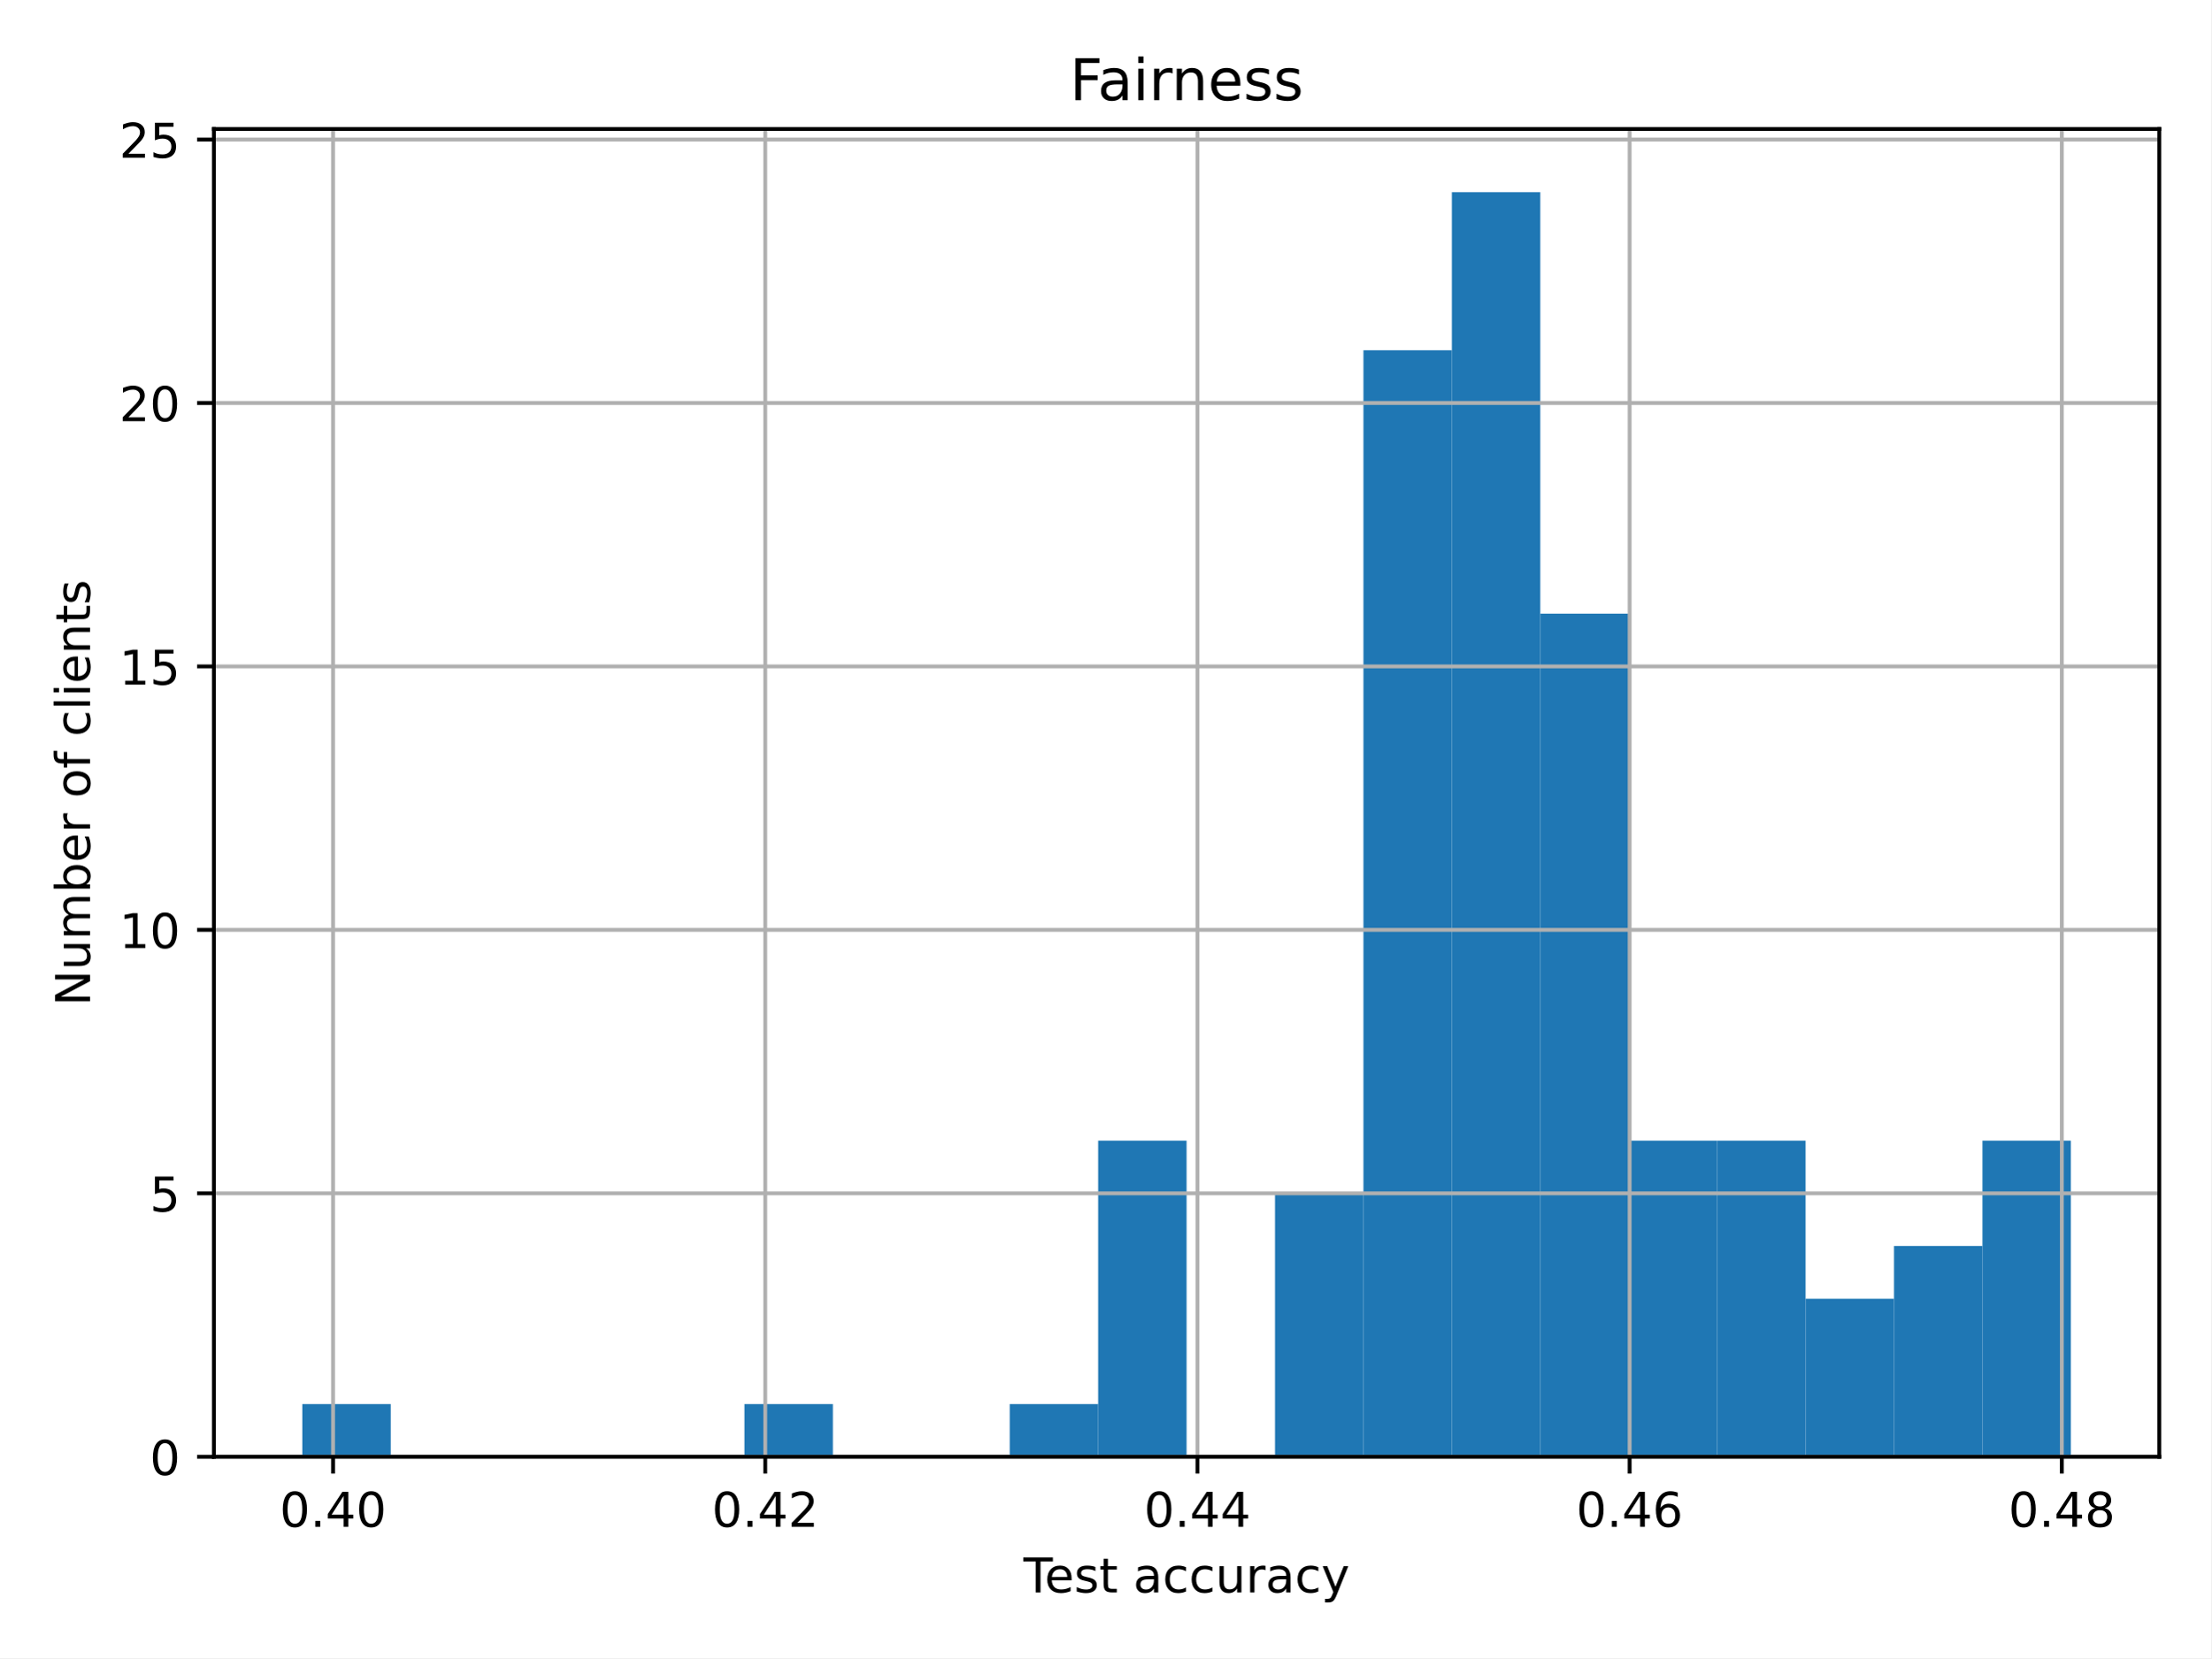
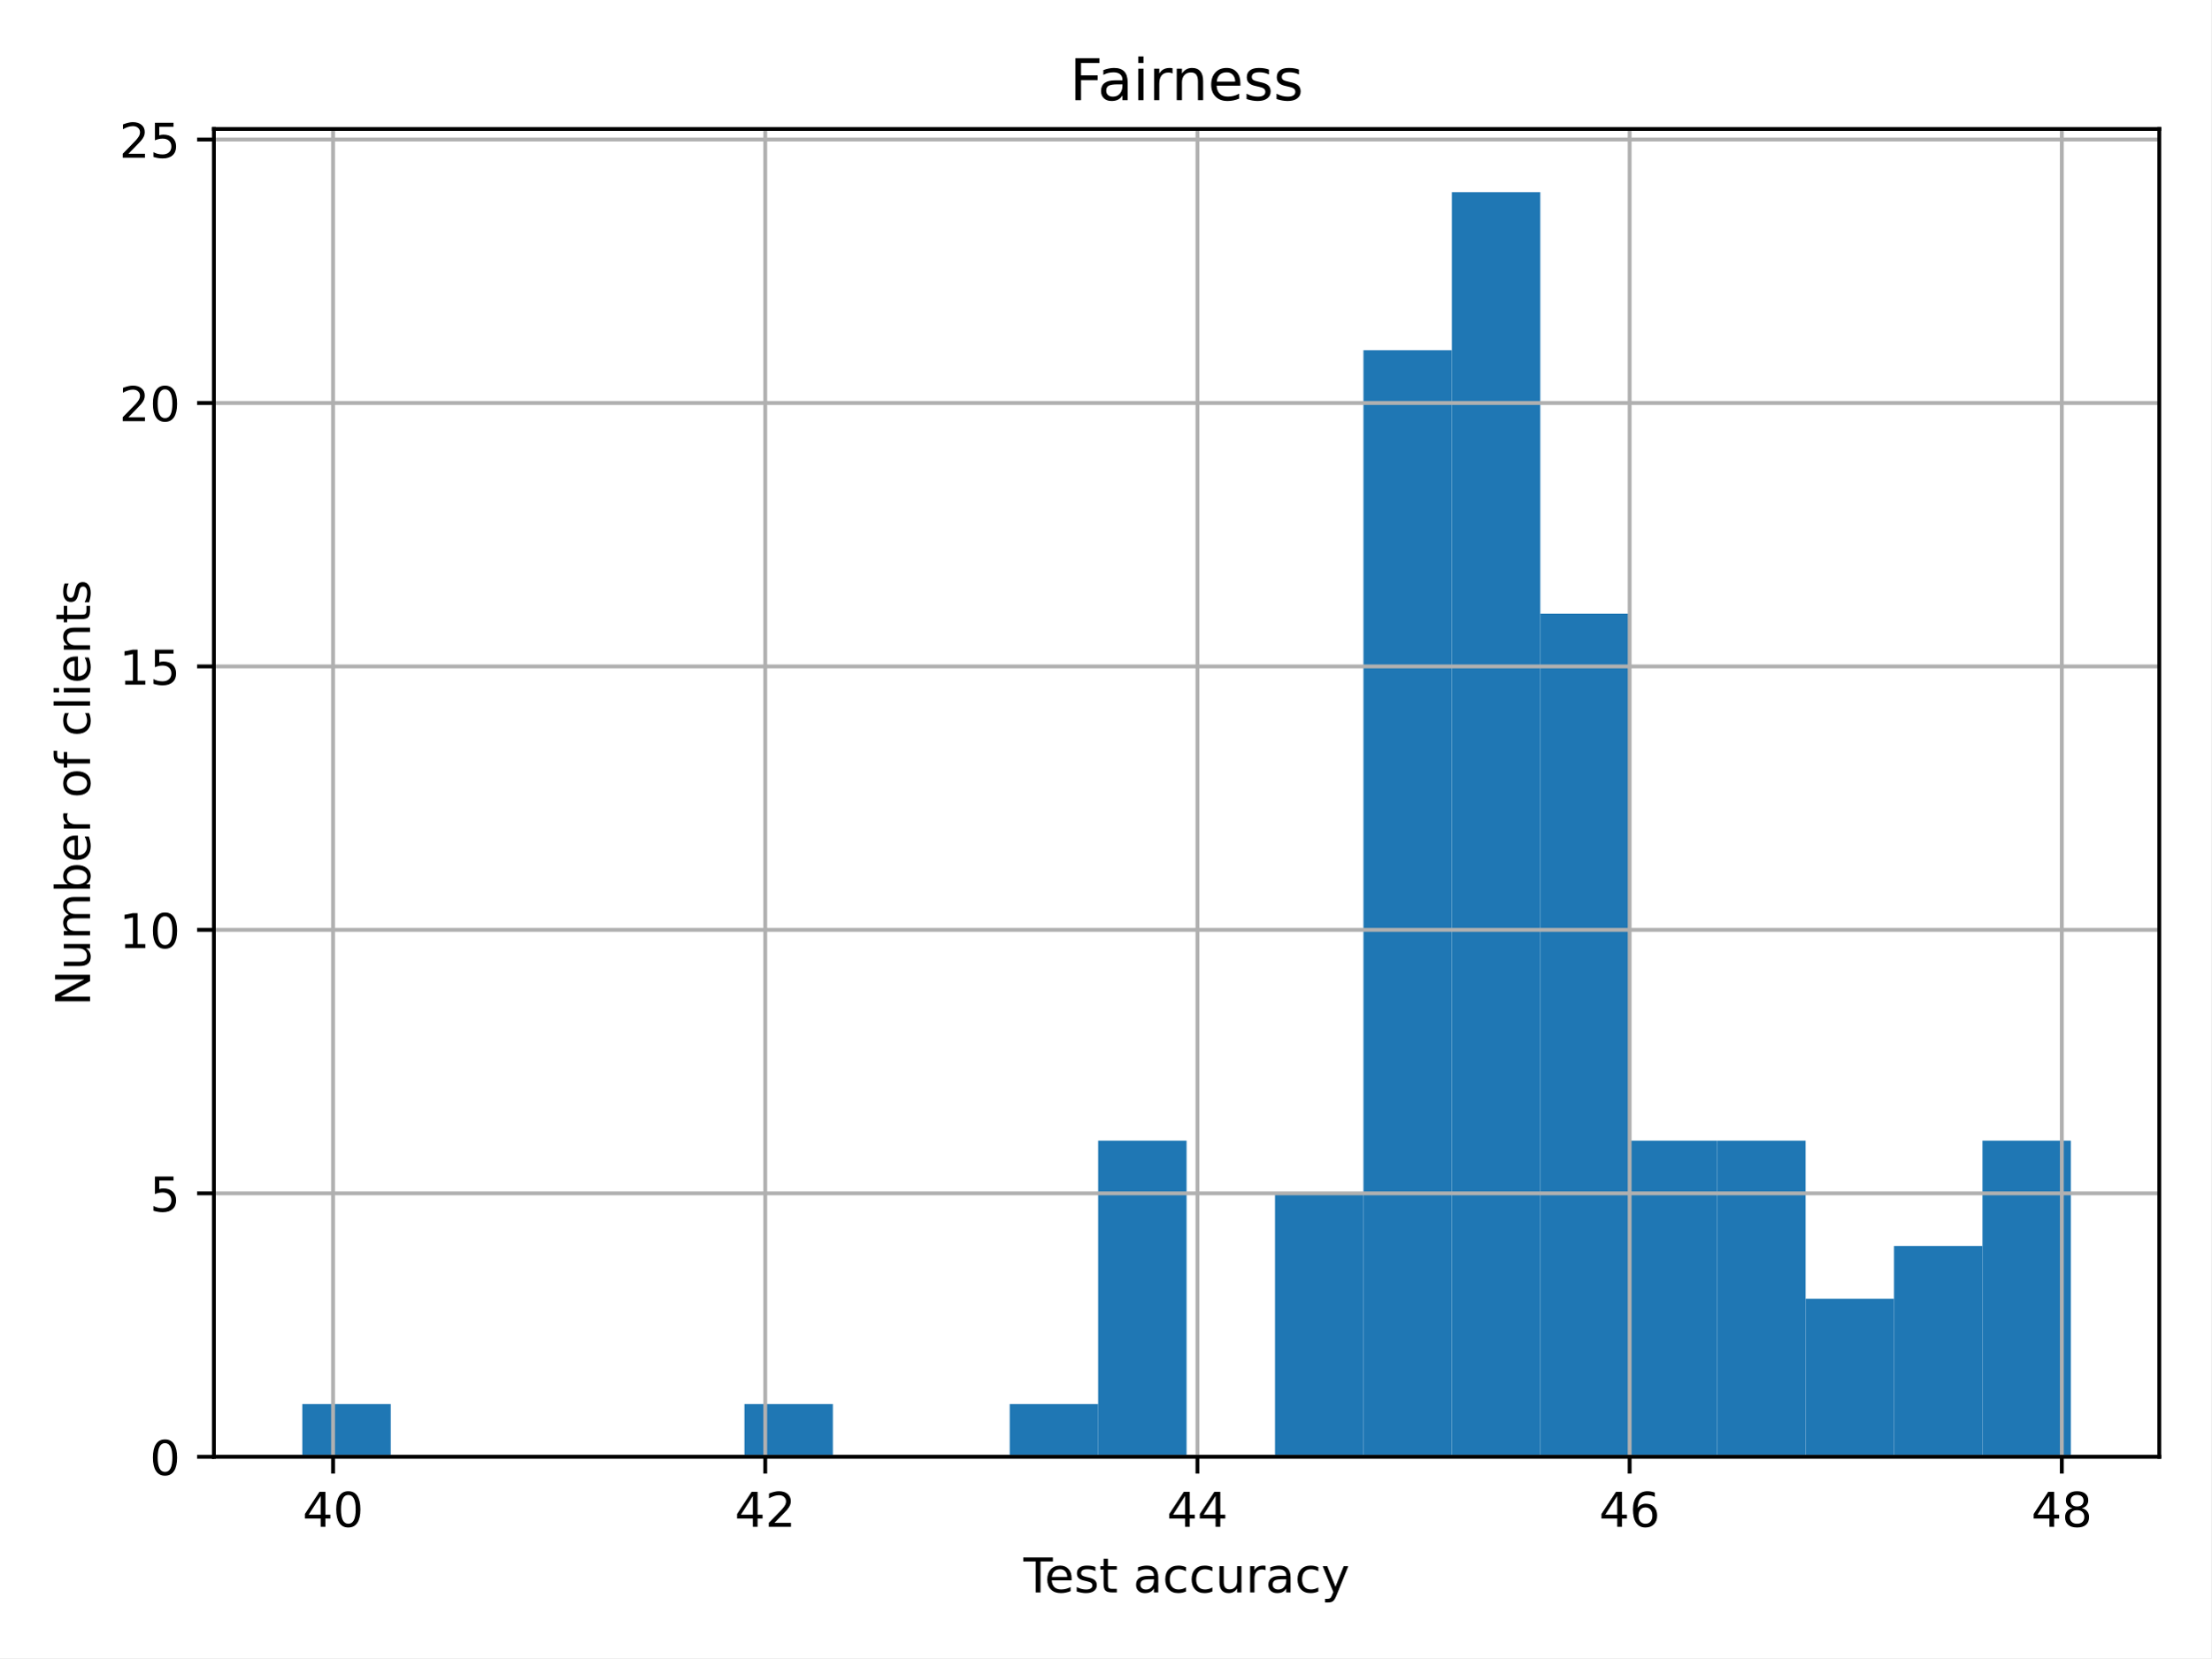
<svg xmlns="http://www.w3.org/2000/svg" xmlns:xlink="http://www.w3.org/1999/xlink" height="345.6pt" version="1.1" viewBox="0 0 460.8 345.6" width="460.8pt">
  <defs>
    <style type="text/css">*{stroke-linecap:butt;stroke-linejoin:round;}</style>
  </defs>
  <g id="figure_1">
    <g id="patch_1">
      <path d="M 0 345.6  L 460.8 345.6  L 460.8 0  L 0 0  z " style="fill:#ffffff;" />
    </g>
    <g id="axes_1">
      <g id="patch_2">
        <path d="M 44.57 303.64  L 450 303.64  L 450 26.88  L 44.57 26.88  z " style="fill:#ffffff;" />
      </g>
      <g id="patch_3">
-         <path clip-path="url(#pdcdf1c7d92)" d="M 62.999 303.64  L 81.427 303.64  L 81.427 292.657  L 62.999 292.657  z " style="fill:#1f77b4;" />
+         <path clip-path="url(#pd8439aa56f)" d="M 62.999 303.64  L 81.427 303.64  L 81.427 292.657  L 62.999 292.657  z " style="fill:#1f77b4;" />
      </g>
      <g id="patch_4">
-         <path clip-path="url(#pdcdf1c7d92)" d="M 81.427 303.64  L 99.856 303.64  L 99.856 303.64  L 81.427 303.64  z " style="fill:#1f77b4;" />
+         <path clip-path="url(#pd8439aa56f)" d="M 81.427 303.64  L 99.856 303.64  L 99.856 303.64  L 81.427 303.64  z " style="fill:#1f77b4;" />
      </g>
      <g id="patch_5">
-         <path clip-path="url(#pdcdf1c7d92)" d="M 99.856 303.64  L 118.285 303.64  L 118.285 303.64  L 99.856 303.64  z " style="fill:#1f77b4;" />
+         <path clip-path="url(#pd8439aa56f)" d="M 99.856 303.64  L 118.285 303.64  L 118.285 303.64  L 99.856 303.64  z " style="fill:#1f77b4;" />
      </g>
      <g id="patch_6">
-         <path clip-path="url(#pdcdf1c7d92)" d="M 118.285 303.64  L 136.713 303.64  L 136.713 303.64  L 118.285 303.64  z " style="fill:#1f77b4;" />
+         <path clip-path="url(#pd8439aa56f)" d="M 118.285 303.64  L 136.713 303.64  L 136.713 303.64  L 118.285 303.64  z " style="fill:#1f77b4;" />
      </g>
      <g id="patch_7">
-         <path clip-path="url(#pdcdf1c7d92)" d="M 136.713 303.64  L 155.142 303.64  L 155.142 303.64  L 136.713 303.64  z " style="fill:#1f77b4;" />
+         <path clip-path="url(#pd8439aa56f)" d="M 136.713 303.64  L 155.142 303.64  L 155.142 303.64  L 136.713 303.64  z " style="fill:#1f77b4;" />
      </g>
      <g id="patch_8">
-         <path clip-path="url(#pdcdf1c7d92)" d="M 155.142 303.64  L 173.57 303.64  L 173.57 292.657  L 155.142 292.657  z " style="fill:#1f77b4;" />
+         <path clip-path="url(#pd8439aa56f)" d="M 155.142 303.64  L 173.57 303.64  L 173.57 292.657  L 155.142 292.657  z " style="fill:#1f77b4;" />
      </g>
      <g id="patch_9">
-         <path clip-path="url(#pdcdf1c7d92)" d="M 173.57 303.64  L 191.999 303.64  L 191.999 303.64  L 173.57 303.64  z " style="fill:#1f77b4;" />
+         <path clip-path="url(#pd8439aa56f)" d="M 173.57 303.64  L 191.999 303.64  L 191.999 303.64  L 173.57 303.64  z " style="fill:#1f77b4;" />
      </g>
      <g id="patch_10">
-         <path clip-path="url(#pdcdf1c7d92)" d="M 191.999 303.64  L 210.428 303.64  L 210.428 303.64  L 191.999 303.64  z " style="fill:#1f77b4;" />
+         <path clip-path="url(#pd8439aa56f)" d="M 191.999 303.64  L 210.428 303.64  L 210.428 303.64  L 191.999 303.64  z " style="fill:#1f77b4;" />
      </g>
      <g id="patch_11">
-         <path clip-path="url(#pdcdf1c7d92)" d="M 210.428 303.64  L 228.856 303.64  L 228.856 292.657  L 210.428 292.657  z " style="fill:#1f77b4;" />
+         <path clip-path="url(#pd8439aa56f)" d="M 210.428 303.64  L 228.856 303.64  L 228.856 292.657  L 210.428 292.657  z " style="fill:#1f77b4;" />
      </g>
      <g id="patch_12">
-         <path clip-path="url(#pdcdf1c7d92)" d="M 228.856 303.64  L 247.285 303.64  L 247.285 237.745  L 228.856 237.745  z " style="fill:#1f77b4;" />
+         <path clip-path="url(#pd8439aa56f)" d="M 228.856 303.64  L 247.285 303.64  L 247.285 237.745  L 228.856 237.745  z " style="fill:#1f77b4;" />
      </g>
      <g id="patch_13">
-         <path clip-path="url(#pdcdf1c7d92)" d="M 247.285 303.64  L 265.714 303.64  L 265.714 303.64  L 247.285 303.64  z " style="fill:#1f77b4;" />
+         <path clip-path="url(#pd8439aa56f)" d="M 247.285 303.64  L 265.714 303.64  L 265.714 303.64  L 247.285 303.64  z " style="fill:#1f77b4;" />
      </g>
      <g id="patch_14">
-         <path clip-path="url(#pdcdf1c7d92)" d="M 265.714 303.64  L 284.142 303.64  L 284.142 248.727  L 265.714 248.727  z " style="fill:#1f77b4;" />
+         <path clip-path="url(#pd8439aa56f)" d="M 265.714 303.64  L 284.142 303.64  L 284.142 248.727  L 265.714 248.727  z " style="fill:#1f77b4;" />
      </g>
      <g id="patch_15">
-         <path clip-path="url(#pdcdf1c7d92)" d="M 284.142 303.64  L 302.571 303.64  L 302.571 73.007  L 284.142 73.007  z " style="fill:#1f77b4;" />
+         <path clip-path="url(#pd8439aa56f)" d="M 284.142 303.64  L 302.571 303.64  L 302.571 73.007  L 284.142 73.007  z " style="fill:#1f77b4;" />
      </g>
      <g id="patch_16">
-         <path clip-path="url(#pdcdf1c7d92)" d="M 302.571 303.64  L 321 303.64  L 321 40.059  L 302.571 40.059  z " style="fill:#1f77b4;" />
+         <path clip-path="url(#pd8439aa56f)" d="M 302.571 303.64  L 321 303.64  L 321 40.059  L 302.571 40.059  z " style="fill:#1f77b4;" />
      </g>
      <g id="patch_17">
-         <path clip-path="url(#pdcdf1c7d92)" d="M 321 303.64  L 339.428 303.64  L 339.428 127.919  L 321 127.919  z " style="fill:#1f77b4;" />
+         <path clip-path="url(#pd8439aa56f)" d="M 321 303.64  L 339.428 303.64  L 339.428 127.919  L 321 127.919  z " style="fill:#1f77b4;" />
      </g>
      <g id="patch_18">
-         <path clip-path="url(#pdcdf1c7d92)" d="M 339.428 303.64  L 357.857 303.64  L 357.857 237.745  L 339.428 237.745  z " style="fill:#1f77b4;" />
+         <path clip-path="url(#pd8439aa56f)" d="M 339.428 303.64  L 357.857 303.64  L 357.857 237.745  L 339.428 237.745  z " style="fill:#1f77b4;" />
      </g>
      <g id="patch_19">
-         <path clip-path="url(#pdcdf1c7d92)" d="M 357.857 303.64  L 376.285 303.64  L 376.285 237.745  L 357.857 237.745  z " style="fill:#1f77b4;" />
+         <path clip-path="url(#pd8439aa56f)" d="M 357.857 303.64  L 376.285 303.64  L 376.285 237.745  L 357.857 237.745  z " style="fill:#1f77b4;" />
      </g>
      <g id="patch_20">
-         <path clip-path="url(#pdcdf1c7d92)" d="M 376.285 303.64  L 394.714 303.64  L 394.714 270.692  L 376.285 270.692  z " style="fill:#1f77b4;" />
+         <path clip-path="url(#pd8439aa56f)" d="M 376.285 303.64  L 394.714 303.64  L 394.714 270.692  L 376.285 270.692  z " style="fill:#1f77b4;" />
      </g>
      <g id="patch_21">
-         <path clip-path="url(#pdcdf1c7d92)" d="M 394.714 303.64  L 413.143 303.64  L 413.143 259.71  L 394.714 259.71  z " style="fill:#1f77b4;" />
+         <path clip-path="url(#pd8439aa56f)" d="M 394.714 303.64  L 413.143 303.64  L 413.143 259.71  L 394.714 259.71  z " style="fill:#1f77b4;" />
      </g>
      <g id="patch_22">
-         <path clip-path="url(#pdcdf1c7d92)" d="M 413.143 303.64  L 431.571 303.64  L 431.571 237.745  L 413.143 237.745  z " style="fill:#1f77b4;" />
+         <path clip-path="url(#pd8439aa56f)" d="M 413.143 303.64  L 431.571 303.64  L 431.571 237.745  L 413.143 237.745  z " style="fill:#1f77b4;" />
      </g>
      <g id="matplotlib.axis_1">
        <g id="xtick_1">
          <g id="line2d_1">
-             <path clip-path="url(#pdcdf1c7d92)" d="M 69.409 303.64  L 69.409 26.88  " style="fill:none;stroke:#b0b0b0;stroke-linecap:square;stroke-width:0.8;" />
+             <path clip-path="url(#pd8439aa56f)" d="M 69.409 303.64  L 69.409 26.88  " style="fill:none;stroke:#b0b0b0;stroke-linecap:square;stroke-width:0.8;" />
          </g>
          <g id="line2d_2">
            <defs>
-               <path d="M 0 0  L 0 3.5  " id="m21a8ca172e" style="stroke:#000000;stroke-width:0.8;" />
+               <path d="M 0 0  L 0 3.5  " id="mfeb3cd728f" style="stroke:#000000;stroke-width:0.8;" />
            </defs>
            <g>
-               <use style="stroke:#000000;stroke-width:0.8;" x="69.409" xlink:href="#m21a8ca172e" y="303.64" />
+               <use style="stroke:#000000;stroke-width:0.8;" x="69.409" xlink:href="#mfeb3cd728f" y="303.64" />
            </g>
          </g>
          <g id="text_1">
-             <g transform="translate(58.27654 318.2384)scale(0.1 -0.1)">
-               <defs>
+             <g transform="translate(63.04685 318.2384)scale(0.1 -0.1)">
+               <defs>
+                 <path d="M 2419 4116  L 825 1625  L 2419 1625  L 2419 4116  z M 2253 4666  L 3047 4666  L 3047 1625  L 3713 1625  L 3713 1100  L 3047 1100  L 3047 0  L 2419 0  L 2419 1100  L 313 1100  L 313 1709  L 2253 4666  z " id="DejaVuSans-34" transform="scale(0.015625)" />
                <path d="M 2034 4250  Q 1547 4250 1301 3770  Q 1056 3291 1056 2328  Q 1056 1369 1301 889  Q 1547 409 2034 409  Q 2525 409 2770 889  Q 3016 1369 3016 2328  Q 3016 3291 2770 3770  Q 2525 4250 2034 4250  z M 2034 4750  Q 2819 4750 3233 4129  Q 3647 3509 3647 2328  Q 3647 1150 3233 529  Q 2819 -91 2034 -91  Q 1250 -91 836 529  Q 422 1150 422 2328  Q 422 3509 836 4129  Q 1250 4750 2034 4750  z " id="DejaVuSans-30" transform="scale(0.015625)" />
-                 <path d="M 684 794  L 1344 794  L 1344 0  L 684 0  L 684 794  z " id="DejaVuSans-2e" transform="scale(0.015625)" />
-                 <path d="M 2419 4116  L 825 1625  L 2419 1625  L 2419 4116  z M 2253 4666  L 3047 4666  L 3047 1625  L 3713 1625  L 3713 1100  L 3047 1100  L 3047 0  L 2419 0  L 2419 1100  L 313 1100  L 313 1709  L 2253 4666  z " id="DejaVuSans-34" transform="scale(0.015625)" />
-               </defs>
-               <use xlink:href="#DejaVuSans-30" />
-               <use x="63.623" xlink:href="#DejaVuSans-2e" />
-               <use x="95.41" xlink:href="#DejaVuSans-34" />
-               <use x="159.033" xlink:href="#DejaVuSans-30" />
+               </defs>
+               <use xlink:href="#DejaVuSans-34" />
+               <use x="63.623" xlink:href="#DejaVuSans-30" />
            </g>
          </g>
        </g>
        <g id="xtick_2">
          <g id="line2d_3">
-             <path clip-path="url(#pdcdf1c7d92)" d="M 159.48 303.64  L 159.48 26.88  " style="fill:none;stroke:#b0b0b0;stroke-linecap:square;stroke-width:0.8;" />
+             <path clip-path="url(#pd8439aa56f)" d="M 159.48 303.64  L 159.48 26.88  " style="fill:none;stroke:#b0b0b0;stroke-linecap:square;stroke-width:0.8;" />
          </g>
          <g id="line2d_4">
            <g>
-               <use style="stroke:#000000;stroke-width:0.8;" x="159.48" xlink:href="#m21a8ca172e" y="303.64" />
+               <use style="stroke:#000000;stroke-width:0.8;" x="159.48" xlink:href="#mfeb3cd728f" y="303.64" />
            </g>
          </g>
          <g id="text_2">
-             <g transform="translate(148.3471 318.2384)scale(0.1 -0.1)">
+             <g transform="translate(153.1174 318.2384)scale(0.1 -0.1)">
              <defs>
                <path d="M 1228 531  L 3431 531  L 3431 0  L 469 0  L 469 531  Q 828 903 1448 1529  Q 2069 2156 2228 2338  Q 2531 2678 2651 2914  Q 2772 3150 2772 3378  Q 2772 3750 2511 3984  Q 2250 4219 1831 4219  Q 1534 4219 1204 4116  Q 875 4013 500 3803  L 500 4441  Q 881 4594 1212 4672  Q 1544 4750 1819 4750  Q 2544 4750 2975 4387  Q 3406 4025 3406 3419  Q 3406 3131 3298 2873  Q 3191 2616 2906 2266  Q 2828 2175 2409 1742  Q 1991 1309 1228 531  z " id="DejaVuSans-32" transform="scale(0.015625)" />
              </defs>
-               <use xlink:href="#DejaVuSans-30" />
-               <use x="63.623" xlink:href="#DejaVuSans-2e" />
-               <use x="95.41" xlink:href="#DejaVuSans-34" />
-               <use x="159.033" xlink:href="#DejaVuSans-32" />
+               <use xlink:href="#DejaVuSans-34" />
+               <use x="63.623" xlink:href="#DejaVuSans-32" />
            </g>
          </g>
        </g>
        <g id="xtick_3">
          <g id="line2d_5">
-             <path clip-path="url(#pdcdf1c7d92)" d="M 249.551 303.64  L 249.551 26.88  " style="fill:none;stroke:#b0b0b0;stroke-linecap:square;stroke-width:0.8;" />
+             <path clip-path="url(#pd8439aa56f)" d="M 249.551 303.64  L 249.551 26.88  " style="fill:none;stroke:#b0b0b0;stroke-linecap:square;stroke-width:0.8;" />
          </g>
          <g id="line2d_6">
            <g>
-               <use style="stroke:#000000;stroke-width:0.8;" x="249.551" xlink:href="#m21a8ca172e" y="303.64" />
+               <use style="stroke:#000000;stroke-width:0.8;" x="249.551" xlink:href="#mfeb3cd728f" y="303.64" />
            </g>
          </g>
          <g id="text_3">
-             <g transform="translate(238.4177 318.2384)scale(0.1 -0.1)">
-               <use xlink:href="#DejaVuSans-30" />
-               <use x="63.623" xlink:href="#DejaVuSans-2e" />
-               <use x="95.41" xlink:href="#DejaVuSans-34" />
-               <use x="159.033" xlink:href="#DejaVuSans-34" />
+             <g transform="translate(243.188 318.2384)scale(0.1 -0.1)">
+               <use xlink:href="#DejaVuSans-34" />
+               <use x="63.623" xlink:href="#DejaVuSans-34" />
            </g>
          </g>
        </g>
        <g id="xtick_4">
          <g id="line2d_7">
-             <path clip-path="url(#pdcdf1c7d92)" d="M 339.621 303.64  L 339.621 26.88  " style="fill:none;stroke:#b0b0b0;stroke-linecap:square;stroke-width:0.8;" />
+             <path clip-path="url(#pd8439aa56f)" d="M 339.621 303.64  L 339.621 26.88  " style="fill:none;stroke:#b0b0b0;stroke-linecap:square;stroke-width:0.8;" />
          </g>
          <g id="line2d_8">
            <g>
-               <use style="stroke:#000000;stroke-width:0.8;" x="339.621" xlink:href="#m21a8ca172e" y="303.64" />
+               <use style="stroke:#000000;stroke-width:0.8;" x="339.621" xlink:href="#mfeb3cd728f" y="303.64" />
            </g>
          </g>
          <g id="text_4">
-             <g transform="translate(328.4883 318.2384)scale(0.1 -0.1)">
+             <g transform="translate(333.2586 318.2384)scale(0.1 -0.1)">
              <defs>
                <path d="M 2113 2584  Q 1688 2584 1439 2293  Q 1191 2003 1191 1497  Q 1191 994 1439 701  Q 1688 409 2113 409  Q 2538 409 2786 701  Q 3034 994 3034 1497  Q 3034 2003 2786 2293  Q 2538 2584 2113 2584  z M 3366 4563  L 3366 3988  Q 3128 4100 2886 4159  Q 2644 4219 2406 4219  Q 1781 4219 1451 3797  Q 1122 3375 1075 2522  Q 1259 2794 1537 2939  Q 1816 3084 2150 3084  Q 2853 3084 3261 2657  Q 3669 2231 3669 1497  Q 3669 778 3244 343  Q 2819 -91 2113 -91  Q 1303 -91 875 529  Q 447 1150 447 2328  Q 447 3434 972 4092  Q 1497 4750 2381 4750  Q 2619 4750 2861 4703  Q 3103 4656 3366 4563  z " id="DejaVuSans-36" transform="scale(0.015625)" />
              </defs>
-               <use xlink:href="#DejaVuSans-30" />
-               <use x="63.623" xlink:href="#DejaVuSans-2e" />
-               <use x="95.41" xlink:href="#DejaVuSans-34" />
-               <use x="159.033" xlink:href="#DejaVuSans-36" />
+               <use xlink:href="#DejaVuSans-34" />
+               <use x="63.623" xlink:href="#DejaVuSans-36" />
            </g>
          </g>
        </g>
        <g id="xtick_5">
          <g id="line2d_9">
-             <path clip-path="url(#pdcdf1c7d92)" d="M 429.692 303.64  L 429.692 26.88  " style="fill:none;stroke:#b0b0b0;stroke-linecap:square;stroke-width:0.8;" />
+             <path clip-path="url(#pd8439aa56f)" d="M 429.692 303.64  L 429.692 26.88  " style="fill:none;stroke:#b0b0b0;stroke-linecap:square;stroke-width:0.8;" />
          </g>
          <g id="line2d_10">
            <g>
-               <use style="stroke:#000000;stroke-width:0.8;" x="429.692" xlink:href="#m21a8ca172e" y="303.64" />
+               <use style="stroke:#000000;stroke-width:0.8;" x="429.692" xlink:href="#mfeb3cd728f" y="303.64" />
            </g>
          </g>
          <g id="text_5">
-             <g transform="translate(418.5589 318.2384)scale(0.1 -0.1)">
+             <g transform="translate(423.3292 318.2384)scale(0.1 -0.1)">
              <defs>
                <path d="M 2034 2216  Q 1584 2216 1326 1975  Q 1069 1734 1069 1313  Q 1069 891 1326 650  Q 1584 409 2034 409  Q 2484 409 2743 651  Q 3003 894 3003 1313  Q 3003 1734 2745 1975  Q 2488 2216 2034 2216  z M 1403 2484  Q 997 2584 770 2862  Q 544 3141 544 3541  Q 544 4100 942 4425  Q 1341 4750 2034 4750  Q 2731 4750 3128 4425  Q 3525 4100 3525 3541  Q 3525 3141 3298 2862  Q 3072 2584 2669 2484  Q 3125 2378 3379 2068  Q 3634 1759 3634 1313  Q 3634 634 3220 271  Q 2806 -91 2034 -91  Q 1263 -91 848 271  Q 434 634 434 1313  Q 434 1759 690 2068  Q 947 2378 1403 2484  z M 1172 3481  Q 1172 3119 1398 2916  Q 1625 2713 2034 2713  Q 2441 2713 2670 2916  Q 2900 3119 2900 3481  Q 2900 3844 2670 4047  Q 2441 4250 2034 4250  Q 1625 4250 1398 4047  Q 1172 3844 1172 3481  z " id="DejaVuSans-38" transform="scale(0.015625)" />
              </defs>
-               <use xlink:href="#DejaVuSans-30" />
-               <use x="63.623" xlink:href="#DejaVuSans-2e" />
-               <use x="95.41" xlink:href="#DejaVuSans-34" />
-               <use x="159.033" xlink:href="#DejaVuSans-38" />
+               <use xlink:href="#DejaVuSans-34" />
+               <use x="63.623" xlink:href="#DejaVuSans-38" />
            </g>
          </g>
        </g>
        <g id="text_6">
          <g transform="translate(213.2912 331.9166)scale(0.1 -0.1)">
            <defs>
              <path d="M -19 4666  L 3928 4666  L 3928 4134  L 2272 4134  L 2272 0  L 1638 0  L 1638 4134  L -19 4134  L -19 4666  z " id="DejaVuSans-54" transform="scale(0.015625)" />
              <path d="M 3597 1894  L 3597 1613  L 953 1613  Q 991 1019 1311 708  Q 1631 397 2203 397  Q 2534 397 2845 478  Q 3156 559 3463 722  L 3463 178  Q 3153 47 2828 -22  Q 2503 -91 2169 -91  Q 1331 -91 842 396  Q 353 884 353 1716  Q 353 2575 817 3079  Q 1281 3584 2069 3584  Q 2775 3584 3186 3129  Q 3597 2675 3597 1894  z M 3022 2063  Q 3016 2534 2758 2815  Q 2500 3097 2075 3097  Q 1594 3097 1305 2825  Q 1016 2553 972 2059  L 3022 2063  z " id="DejaVuSans-65" transform="scale(0.015625)" />
              <path d="M 2834 3397  L 2834 2853  Q 2591 2978 2328 3040  Q 2066 3103 1784 3103  Q 1356 3103 1142 2972  Q 928 2841 928 2578  Q 928 2378 1081 2264  Q 1234 2150 1697 2047  L 1894 2003  Q 2506 1872 2764 1633  Q 3022 1394 3022 966  Q 3022 478 2636 193  Q 2250 -91 1575 -91  Q 1294 -91 989 -36  Q 684 19 347 128  L 347 722  Q 666 556 975 473  Q 1284 391 1588 391  Q 1994 391 2212 530  Q 2431 669 2431 922  Q 2431 1156 2273 1281  Q 2116 1406 1581 1522  L 1381 1569  Q 847 1681 609 1914  Q 372 2147 372 2553  Q 372 3047 722 3315  Q 1072 3584 1716 3584  Q 2034 3584 2315 3537  Q 2597 3491 2834 3397  z " id="DejaVuSans-73" transform="scale(0.015625)" />
              <path d="M 1172 4494  L 1172 3500  L 2356 3500  L 2356 3053  L 1172 3053  L 1172 1153  Q 1172 725 1289 603  Q 1406 481 1766 481  L 2356 481  L 2356 0  L 1766 0  Q 1100 0 847 248  Q 594 497 594 1153  L 594 3053  L 172 3053  L 172 3500  L 594 3500  L 594 4494  L 1172 4494  z " id="DejaVuSans-74" transform="scale(0.015625)" />
              <path id="DejaVuSans-20" transform="scale(0.015625)" />
              <path d="M 2194 1759  Q 1497 1759 1228 1600  Q 959 1441 959 1056  Q 959 750 1161 570  Q 1363 391 1709 391  Q 2188 391 2477 730  Q 2766 1069 2766 1631  L 2766 1759  L 2194 1759  z M 3341 1997  L 3341 0  L 2766 0  L 2766 531  Q 2569 213 2275 61  Q 1981 -91 1556 -91  Q 1019 -91 701 211  Q 384 513 384 1019  Q 384 1609 779 1909  Q 1175 2209 1959 2209  L 2766 2209  L 2766 2266  Q 2766 2663 2505 2880  Q 2244 3097 1772 3097  Q 1472 3097 1187 3025  Q 903 2953 641 2809  L 641 3341  Q 956 3463 1253 3523  Q 1550 3584 1831 3584  Q 2591 3584 2966 3190  Q 3341 2797 3341 1997  z " id="DejaVuSans-61" transform="scale(0.015625)" />
              <path d="M 3122 3366  L 3122 2828  Q 2878 2963 2633 3030  Q 2388 3097 2138 3097  Q 1578 3097 1268 2742  Q 959 2388 959 1747  Q 959 1106 1268 751  Q 1578 397 2138 397  Q 2388 397 2633 464  Q 2878 531 3122 666  L 3122 134  Q 2881 22 2623 -34  Q 2366 -91 2075 -91  Q 1284 -91 818 406  Q 353 903 353 1747  Q 353 2603 823 3093  Q 1294 3584 2113 3584  Q 2378 3584 2631 3529  Q 2884 3475 3122 3366  z " id="DejaVuSans-63" transform="scale(0.015625)" />
              <path d="M 544 1381  L 544 3500  L 1119 3500  L 1119 1403  Q 1119 906 1312 657  Q 1506 409 1894 409  Q 2359 409 2629 706  Q 2900 1003 2900 1516  L 2900 3500  L 3475 3500  L 3475 0  L 2900 0  L 2900 538  Q 2691 219 2414 64  Q 2138 -91 1772 -91  Q 1169 -91 856 284  Q 544 659 544 1381  z M 1991 3584  L 1991 3584  z " id="DejaVuSans-75" transform="scale(0.015625)" />
              <path d="M 2631 2963  Q 2534 3019 2420 3045  Q 2306 3072 2169 3072  Q 1681 3072 1420 2755  Q 1159 2438 1159 1844  L 1159 0  L 581 0  L 581 3500  L 1159 3500  L 1159 2956  Q 1341 3275 1631 3429  Q 1922 3584 2338 3584  Q 2397 3584 2469 3576  Q 2541 3569 2628 3553  L 2631 2963  z " id="DejaVuSans-72" transform="scale(0.015625)" />
              <path d="M 2059 -325  Q 1816 -950 1584 -1140  Q 1353 -1331 966 -1331  L 506 -1331  L 506 -850  L 844 -850  Q 1081 -850 1212 -737  Q 1344 -625 1503 -206  L 1606 56  L 191 3500  L 800 3500  L 1894 763  L 2988 3500  L 3597 3500  L 2059 -325  z " id="DejaVuSans-79" transform="scale(0.015625)" />
            </defs>
            <use xlink:href="#DejaVuSans-54" />
            <use x="44.084" xlink:href="#DejaVuSans-65" />
            <use x="105.607" xlink:href="#DejaVuSans-73" />
            <use x="157.707" xlink:href="#DejaVuSans-74" />
            <use x="196.916" xlink:href="#DejaVuSans-20" />
            <use x="228.703" xlink:href="#DejaVuSans-61" />
            <use x="289.982" xlink:href="#DejaVuSans-63" />
            <use x="344.963" xlink:href="#DejaVuSans-63" />
            <use x="399.943" xlink:href="#DejaVuSans-75" />
            <use x="463.322" xlink:href="#DejaVuSans-72" />
            <use x="504.436" xlink:href="#DejaVuSans-61" />
            <use x="565.715" xlink:href="#DejaVuSans-63" />
            <use x="620.695" xlink:href="#DejaVuSans-79" />
          </g>
        </g>
      </g>
      <g id="matplotlib.axis_2">
        <g id="ytick_1">
          <g id="line2d_11">
-             <path clip-path="url(#pdcdf1c7d92)" d="M 44.57 303.64  L 450 303.64  " style="fill:none;stroke:#b0b0b0;stroke-linecap:square;stroke-width:0.8;" />
+             <path clip-path="url(#pd8439aa56f)" d="M 44.57 303.64  L 450 303.64  " style="fill:none;stroke:#b0b0b0;stroke-linecap:square;stroke-width:0.8;" />
          </g>
          <g id="line2d_12">
            <defs>
-               <path d="M 0 0  L -3.5 0  " id="m91573b43d1" style="stroke:#000000;stroke-width:0.8;" />
+               <path d="M 0 0  L -3.5 0  " id="m1f32f0a61e" style="stroke:#000000;stroke-width:0.8;" />
            </defs>
            <g>
-               <use style="stroke:#000000;stroke-width:0.8;" x="44.57" xlink:href="#m91573b43d1" y="303.64" />
+               <use style="stroke:#000000;stroke-width:0.8;" x="44.57" xlink:href="#m1f32f0a61e" y="303.64" />
            </g>
          </g>
          <g id="text_7">
            <g transform="translate(31.2075 307.4392)scale(0.1 -0.1)">
              <use xlink:href="#DejaVuSans-30" />
            </g>
          </g>
        </g>
        <g id="ytick_2">
          <g id="line2d_13">
-             <path clip-path="url(#pdcdf1c7d92)" d="M 44.57 248.727  L 450 248.727  " style="fill:none;stroke:#b0b0b0;stroke-linecap:square;stroke-width:0.8;" />
+             <path clip-path="url(#pd8439aa56f)" d="M 44.57 248.727  L 450 248.727  " style="fill:none;stroke:#b0b0b0;stroke-linecap:square;stroke-width:0.8;" />
          </g>
          <g id="line2d_14">
            <g>
-               <use style="stroke:#000000;stroke-width:0.8;" x="44.57" xlink:href="#m91573b43d1" y="248.727" />
+               <use style="stroke:#000000;stroke-width:0.8;" x="44.57" xlink:href="#m1f32f0a61e" y="248.727" />
            </g>
          </g>
          <g id="text_8">
            <g transform="translate(31.2075 252.5265)scale(0.1 -0.1)">
              <defs>
                <path d="M 691 4666  L 3169 4666  L 3169 4134  L 1269 4134  L 1269 2991  Q 1406 3038 1543 3061  Q 1681 3084 1819 3084  Q 2600 3084 3056 2656  Q 3513 2228 3513 1497  Q 3513 744 3044 326  Q 2575 -91 1722 -91  Q 1428 -91 1123 -41  Q 819 9 494 109  L 494 744  Q 775 591 1075 516  Q 1375 441 1709 441  Q 2250 441 2565 725  Q 2881 1009 2881 1497  Q 2881 1984 2565 2268  Q 2250 2553 1709 2553  Q 1456 2553 1204 2497  Q 953 2441 691 2322  L 691 4666  z " id="DejaVuSans-35" transform="scale(0.015625)" />
              </defs>
              <use xlink:href="#DejaVuSans-35" />
            </g>
          </g>
        </g>
        <g id="ytick_3">
          <g id="line2d_15">
-             <path clip-path="url(#pdcdf1c7d92)" d="M 44.57 193.815  L 450 193.815  " style="fill:none;stroke:#b0b0b0;stroke-linecap:square;stroke-width:0.8;" />
+             <path clip-path="url(#pd8439aa56f)" d="M 44.57 193.815  L 450 193.815  " style="fill:none;stroke:#b0b0b0;stroke-linecap:square;stroke-width:0.8;" />
          </g>
          <g id="line2d_16">
            <g>
-               <use style="stroke:#000000;stroke-width:0.8;" x="44.57" xlink:href="#m91573b43d1" y="193.815" />
+               <use style="stroke:#000000;stroke-width:0.8;" x="44.57" xlink:href="#m1f32f0a61e" y="193.815" />
            </g>
          </g>
          <g id="text_9">
            <g transform="translate(24.845 197.6138)scale(0.1 -0.1)">
              <defs>
                <path d="M 794 531  L 1825 531  L 1825 4091  L 703 3866  L 703 4441  L 1819 4666  L 2450 4666  L 2450 531  L 3481 531  L 3481 0  L 794 0  L 794 531  z " id="DejaVuSans-31" transform="scale(0.015625)" />
              </defs>
              <use xlink:href="#DejaVuSans-31" />
              <use x="63.623" xlink:href="#DejaVuSans-30" />
            </g>
          </g>
        </g>
        <g id="ytick_4">
          <g id="line2d_17">
-             <path clip-path="url(#pdcdf1c7d92)" d="M 44.57 138.902  L 450 138.902  " style="fill:none;stroke:#b0b0b0;stroke-linecap:square;stroke-width:0.8;" />
+             <path clip-path="url(#pd8439aa56f)" d="M 44.57 138.902  L 450 138.902  " style="fill:none;stroke:#b0b0b0;stroke-linecap:square;stroke-width:0.8;" />
          </g>
          <g id="line2d_18">
            <g>
-               <use style="stroke:#000000;stroke-width:0.8;" x="44.57" xlink:href="#m91573b43d1" y="138.902" />
+               <use style="stroke:#000000;stroke-width:0.8;" x="44.57" xlink:href="#m1f32f0a61e" y="138.902" />
            </g>
          </g>
          <g id="text_10">
            <g transform="translate(24.845 142.7011)scale(0.1 -0.1)">
              <use xlink:href="#DejaVuSans-31" />
              <use x="63.623" xlink:href="#DejaVuSans-35" />
            </g>
          </g>
        </g>
        <g id="ytick_5">
          <g id="line2d_19">
-             <path clip-path="url(#pdcdf1c7d92)" d="M 44.57 83.989  L 450 83.989  " style="fill:none;stroke:#b0b0b0;stroke-linecap:square;stroke-width:0.8;" />
+             <path clip-path="url(#pd8439aa56f)" d="M 44.57 83.989  L 450 83.989  " style="fill:none;stroke:#b0b0b0;stroke-linecap:square;stroke-width:0.8;" />
          </g>
          <g id="line2d_20">
            <g>
-               <use style="stroke:#000000;stroke-width:0.8;" x="44.57" xlink:href="#m91573b43d1" y="83.989" />
+               <use style="stroke:#000000;stroke-width:0.8;" x="44.57" xlink:href="#m1f32f0a61e" y="83.989" />
            </g>
          </g>
          <g id="text_11">
            <g transform="translate(24.845 87.78843)scale(0.1 -0.1)">
              <use xlink:href="#DejaVuSans-32" />
              <use x="63.623" xlink:href="#DejaVuSans-30" />
            </g>
          </g>
        </g>
        <g id="ytick_6">
          <g id="line2d_21">
-             <path clip-path="url(#pdcdf1c7d92)" d="M 44.57 29.077  L 450 29.077  " style="fill:none;stroke:#b0b0b0;stroke-linecap:square;stroke-width:0.8;" />
+             <path clip-path="url(#pd8439aa56f)" d="M 44.57 29.077  L 450 29.077  " style="fill:none;stroke:#b0b0b0;stroke-linecap:square;stroke-width:0.8;" />
          </g>
          <g id="line2d_22">
            <g>
-               <use style="stroke:#000000;stroke-width:0.8;" x="44.57" xlink:href="#m91573b43d1" y="29.077" />
+               <use style="stroke:#000000;stroke-width:0.8;" x="44.57" xlink:href="#m1f32f0a61e" y="29.077" />
            </g>
          </g>
          <g id="text_12">
            <g transform="translate(24.845 32.87573)scale(0.1 -0.1)">
              <use xlink:href="#DejaVuSans-32" />
              <use x="63.623" xlink:href="#DejaVuSans-35" />
            </g>
          </g>
        </g>
        <g id="text_13">
          <g transform="translate(18.76531 209.6811)rotate(-90)scale(0.1 -0.1)">
            <defs>
              <path d="M 628 4666  L 1478 4666  L 3547 763  L 3547 4666  L 4159 4666  L 4159 0  L 3309 0  L 1241 3903  L 1241 0  L 628 0  L 628 4666  z " id="DejaVuSans-4e" transform="scale(0.015625)" />
              <path d="M 3328 2828  Q 3544 3216 3844 3400  Q 4144 3584 4550 3584  Q 5097 3584 5394 3201  Q 5691 2819 5691 2113  L 5691 0  L 5113 0  L 5113 2094  Q 5113 2597 4934 2840  Q 4756 3084 4391 3084  Q 3944 3084 3684 2787  Q 3425 2491 3425 1978  L 3425 0  L 2847 0  L 2847 2094  Q 2847 2600 2669 2842  Q 2491 3084 2119 3084  Q 1678 3084 1418 2786  Q 1159 2488 1159 1978  L 1159 0  L 581 0  L 581 3500  L 1159 3500  L 1159 2956  Q 1356 3278 1631 3431  Q 1906 3584 2284 3584  Q 2666 3584 2933 3390  Q 3200 3197 3328 2828  z " id="DejaVuSans-6d" transform="scale(0.015625)" />
              <path d="M 3116 1747  Q 3116 2381 2855 2742  Q 2594 3103 2138 3103  Q 1681 3103 1420 2742  Q 1159 2381 1159 1747  Q 1159 1113 1420 752  Q 1681 391 2138 391  Q 2594 391 2855 752  Q 3116 1113 3116 1747  z M 1159 2969  Q 1341 3281 1617 3432  Q 1894 3584 2278 3584  Q 2916 3584 3314 3078  Q 3713 2572 3713 1747  Q 3713 922 3314 415  Q 2916 -91 2278 -91  Q 1894 -91 1617 61  Q 1341 213 1159 525  L 1159 0  L 581 0  L 581 4863  L 1159 4863  L 1159 2969  z " id="DejaVuSans-62" transform="scale(0.015625)" />
              <path d="M 1959 3097  Q 1497 3097 1228 2736  Q 959 2375 959 1747  Q 959 1119 1226 758  Q 1494 397 1959 397  Q 2419 397 2687 759  Q 2956 1122 2956 1747  Q 2956 2369 2687 2733  Q 2419 3097 1959 3097  z M 1959 3584  Q 2709 3584 3137 3096  Q 3566 2609 3566 1747  Q 3566 888 3137 398  Q 2709 -91 1959 -91  Q 1206 -91 779 398  Q 353 888 353 1747  Q 353 2609 779 3096  Q 1206 3584 1959 3584  z " id="DejaVuSans-6f" transform="scale(0.015625)" />
              <path d="M 2375 4863  L 2375 4384  L 1825 4384  Q 1516 4384 1395 4259  Q 1275 4134 1275 3809  L 1275 3500  L 2222 3500  L 2222 3053  L 1275 3053  L 1275 0  L 697 0  L 697 3053  L 147 3053  L 147 3500  L 697 3500  L 697 3744  Q 697 4328 969 4595  Q 1241 4863 1831 4863  L 2375 4863  z " id="DejaVuSans-66" transform="scale(0.015625)" />
              <path d="M 603 4863  L 1178 4863  L 1178 0  L 603 0  L 603 4863  z " id="DejaVuSans-6c" transform="scale(0.015625)" />
              <path d="M 603 3500  L 1178 3500  L 1178 0  L 603 0  L 603 3500  z M 603 4863  L 1178 4863  L 1178 4134  L 603 4134  L 603 4863  z " id="DejaVuSans-69" transform="scale(0.015625)" />
              <path d="M 3513 2113  L 3513 0  L 2938 0  L 2938 2094  Q 2938 2591 2744 2837  Q 2550 3084 2163 3084  Q 1697 3084 1428 2787  Q 1159 2491 1159 1978  L 1159 0  L 581 0  L 581 3500  L 1159 3500  L 1159 2956  Q 1366 3272 1645 3428  Q 1925 3584 2291 3584  Q 2894 3584 3203 3211  Q 3513 2838 3513 2113  z " id="DejaVuSans-6e" transform="scale(0.015625)" />
            </defs>
            <use xlink:href="#DejaVuSans-4e" />
            <use x="74.805" xlink:href="#DejaVuSans-75" />
            <use x="138.184" xlink:href="#DejaVuSans-6d" />
            <use x="235.596" xlink:href="#DejaVuSans-62" />
            <use x="299.072" xlink:href="#DejaVuSans-65" />
            <use x="360.596" xlink:href="#DejaVuSans-72" />
            <use x="401.709" xlink:href="#DejaVuSans-20" />
            <use x="433.496" xlink:href="#DejaVuSans-6f" />
            <use x="494.678" xlink:href="#DejaVuSans-66" />
            <use x="529.883" xlink:href="#DejaVuSans-20" />
            <use x="561.67" xlink:href="#DejaVuSans-63" />
            <use x="616.65" xlink:href="#DejaVuSans-6c" />
            <use x="644.434" xlink:href="#DejaVuSans-69" />
            <use x="672.217" xlink:href="#DejaVuSans-65" />
            <use x="733.74" xlink:href="#DejaVuSans-6e" />
            <use x="797.119" xlink:href="#DejaVuSans-74" />
            <use x="836.328" xlink:href="#DejaVuSans-73" />
          </g>
        </g>
      </g>
      <g id="patch_23">
        <path d="M 44.57 303.64  L 44.57 26.88  " style="fill:none;stroke:#000000;stroke-linecap:square;stroke-linejoin:miter;stroke-width:0.8;" />
      </g>
      <g id="patch_24">
        <path d="M 450 303.64  L 450 26.88  " style="fill:none;stroke:#000000;stroke-linecap:square;stroke-linejoin:miter;stroke-width:0.8;" />
      </g>
      <g id="patch_25">
        <path d="M 44.57 303.64  L 450 303.64  " style="fill:none;stroke:#000000;stroke-linecap:square;stroke-linejoin:miter;stroke-width:0.8;" />
      </g>
      <g id="patch_26">
        <path d="M 44.57 26.88  L 450 26.88  " style="fill:none;stroke:#000000;stroke-linecap:square;stroke-linejoin:miter;stroke-width:0.8;" />
      </g>
      <g id="text_14">
        <g transform="translate(222.9306 20.88)scale(0.12 -0.12)">
          <defs>
            <path d="M 628 4666  L 3309 4666  L 3309 4134  L 1259 4134  L 1259 2759  L 3109 2759  L 3109 2228  L 1259 2228  L 1259 0  L 628 0  L 628 4666  z " id="DejaVuSans-46" transform="scale(0.015625)" />
          </defs>
          <use xlink:href="#DejaVuSans-46" />
          <use x="48.395" xlink:href="#DejaVuSans-61" />
          <use x="109.674" xlink:href="#DejaVuSans-69" />
          <use x="137.457" xlink:href="#DejaVuSans-72" />
          <use x="176.82" xlink:href="#DejaVuSans-6e" />
          <use x="240.199" xlink:href="#DejaVuSans-65" />
          <use x="301.723" xlink:href="#DejaVuSans-73" />
          <use x="353.822" xlink:href="#DejaVuSans-73" />
        </g>
      </g>
    </g>
  </g>
  <defs>
-     <clipPath id="pdcdf1c7d92">
+     <clipPath id="pd8439aa56f">
      <rect height="276.76" width="405.43" x="44.57" y="26.88" />
    </clipPath>
  </defs>
</svg>
